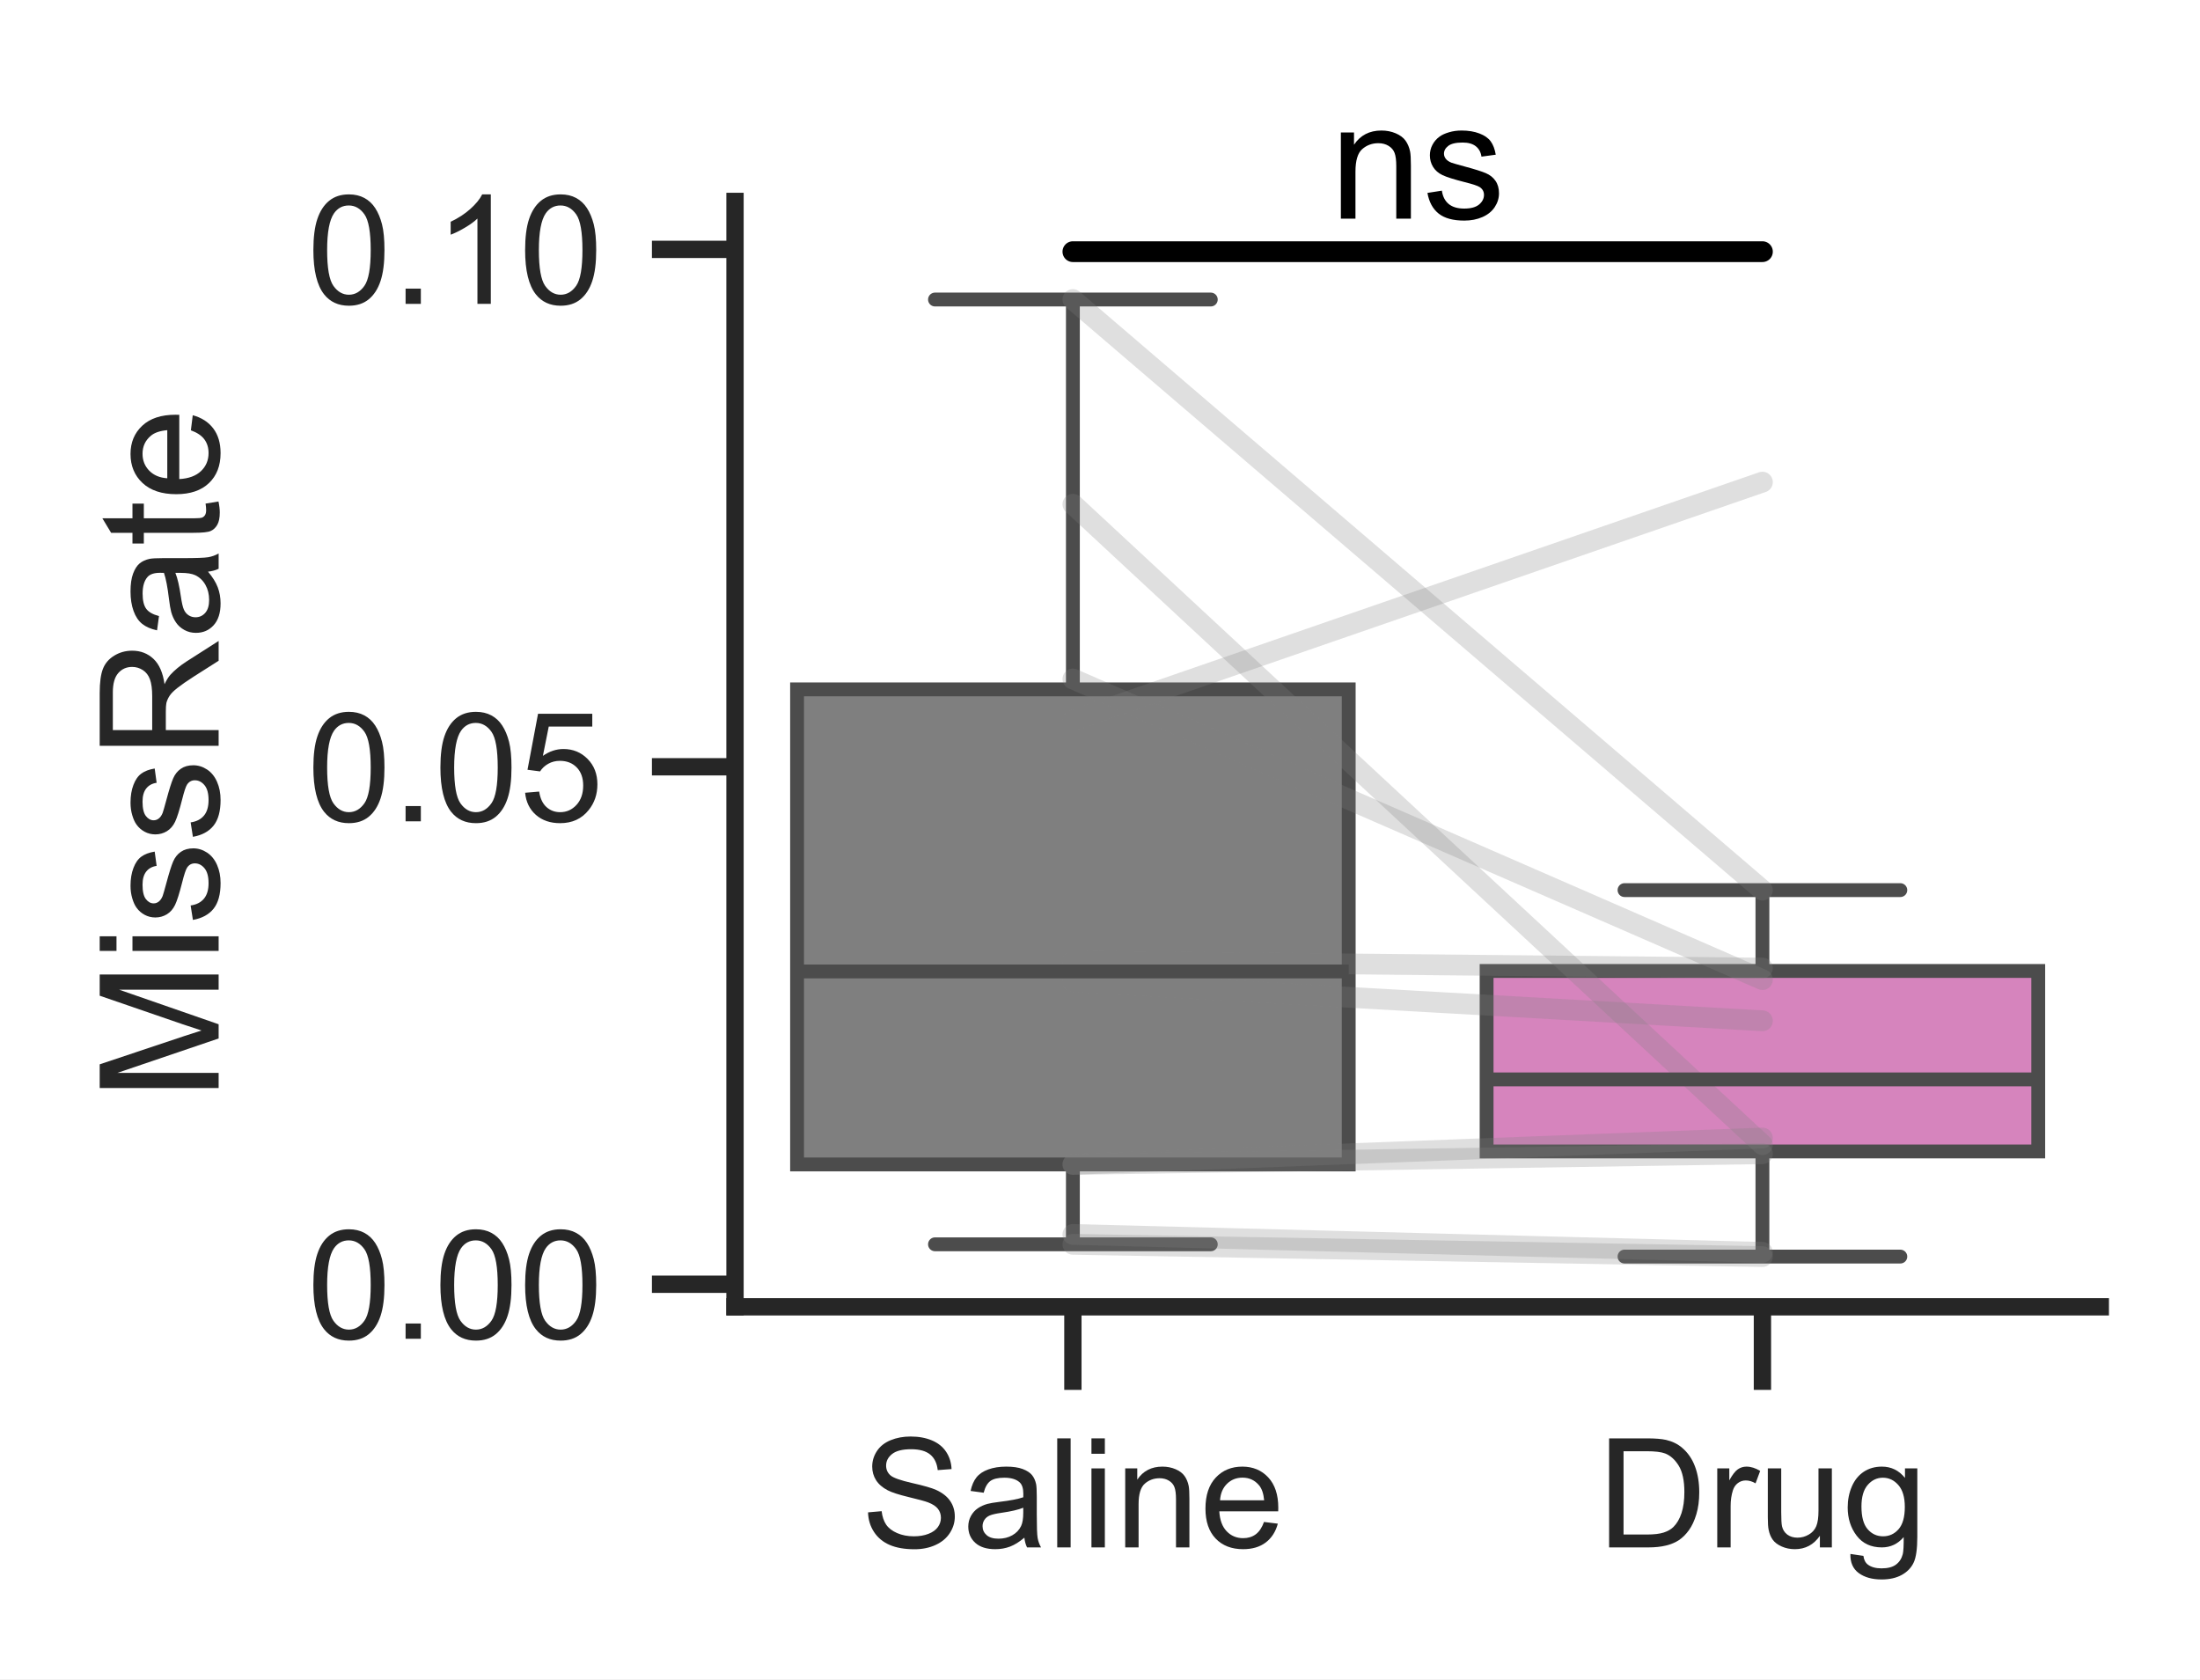
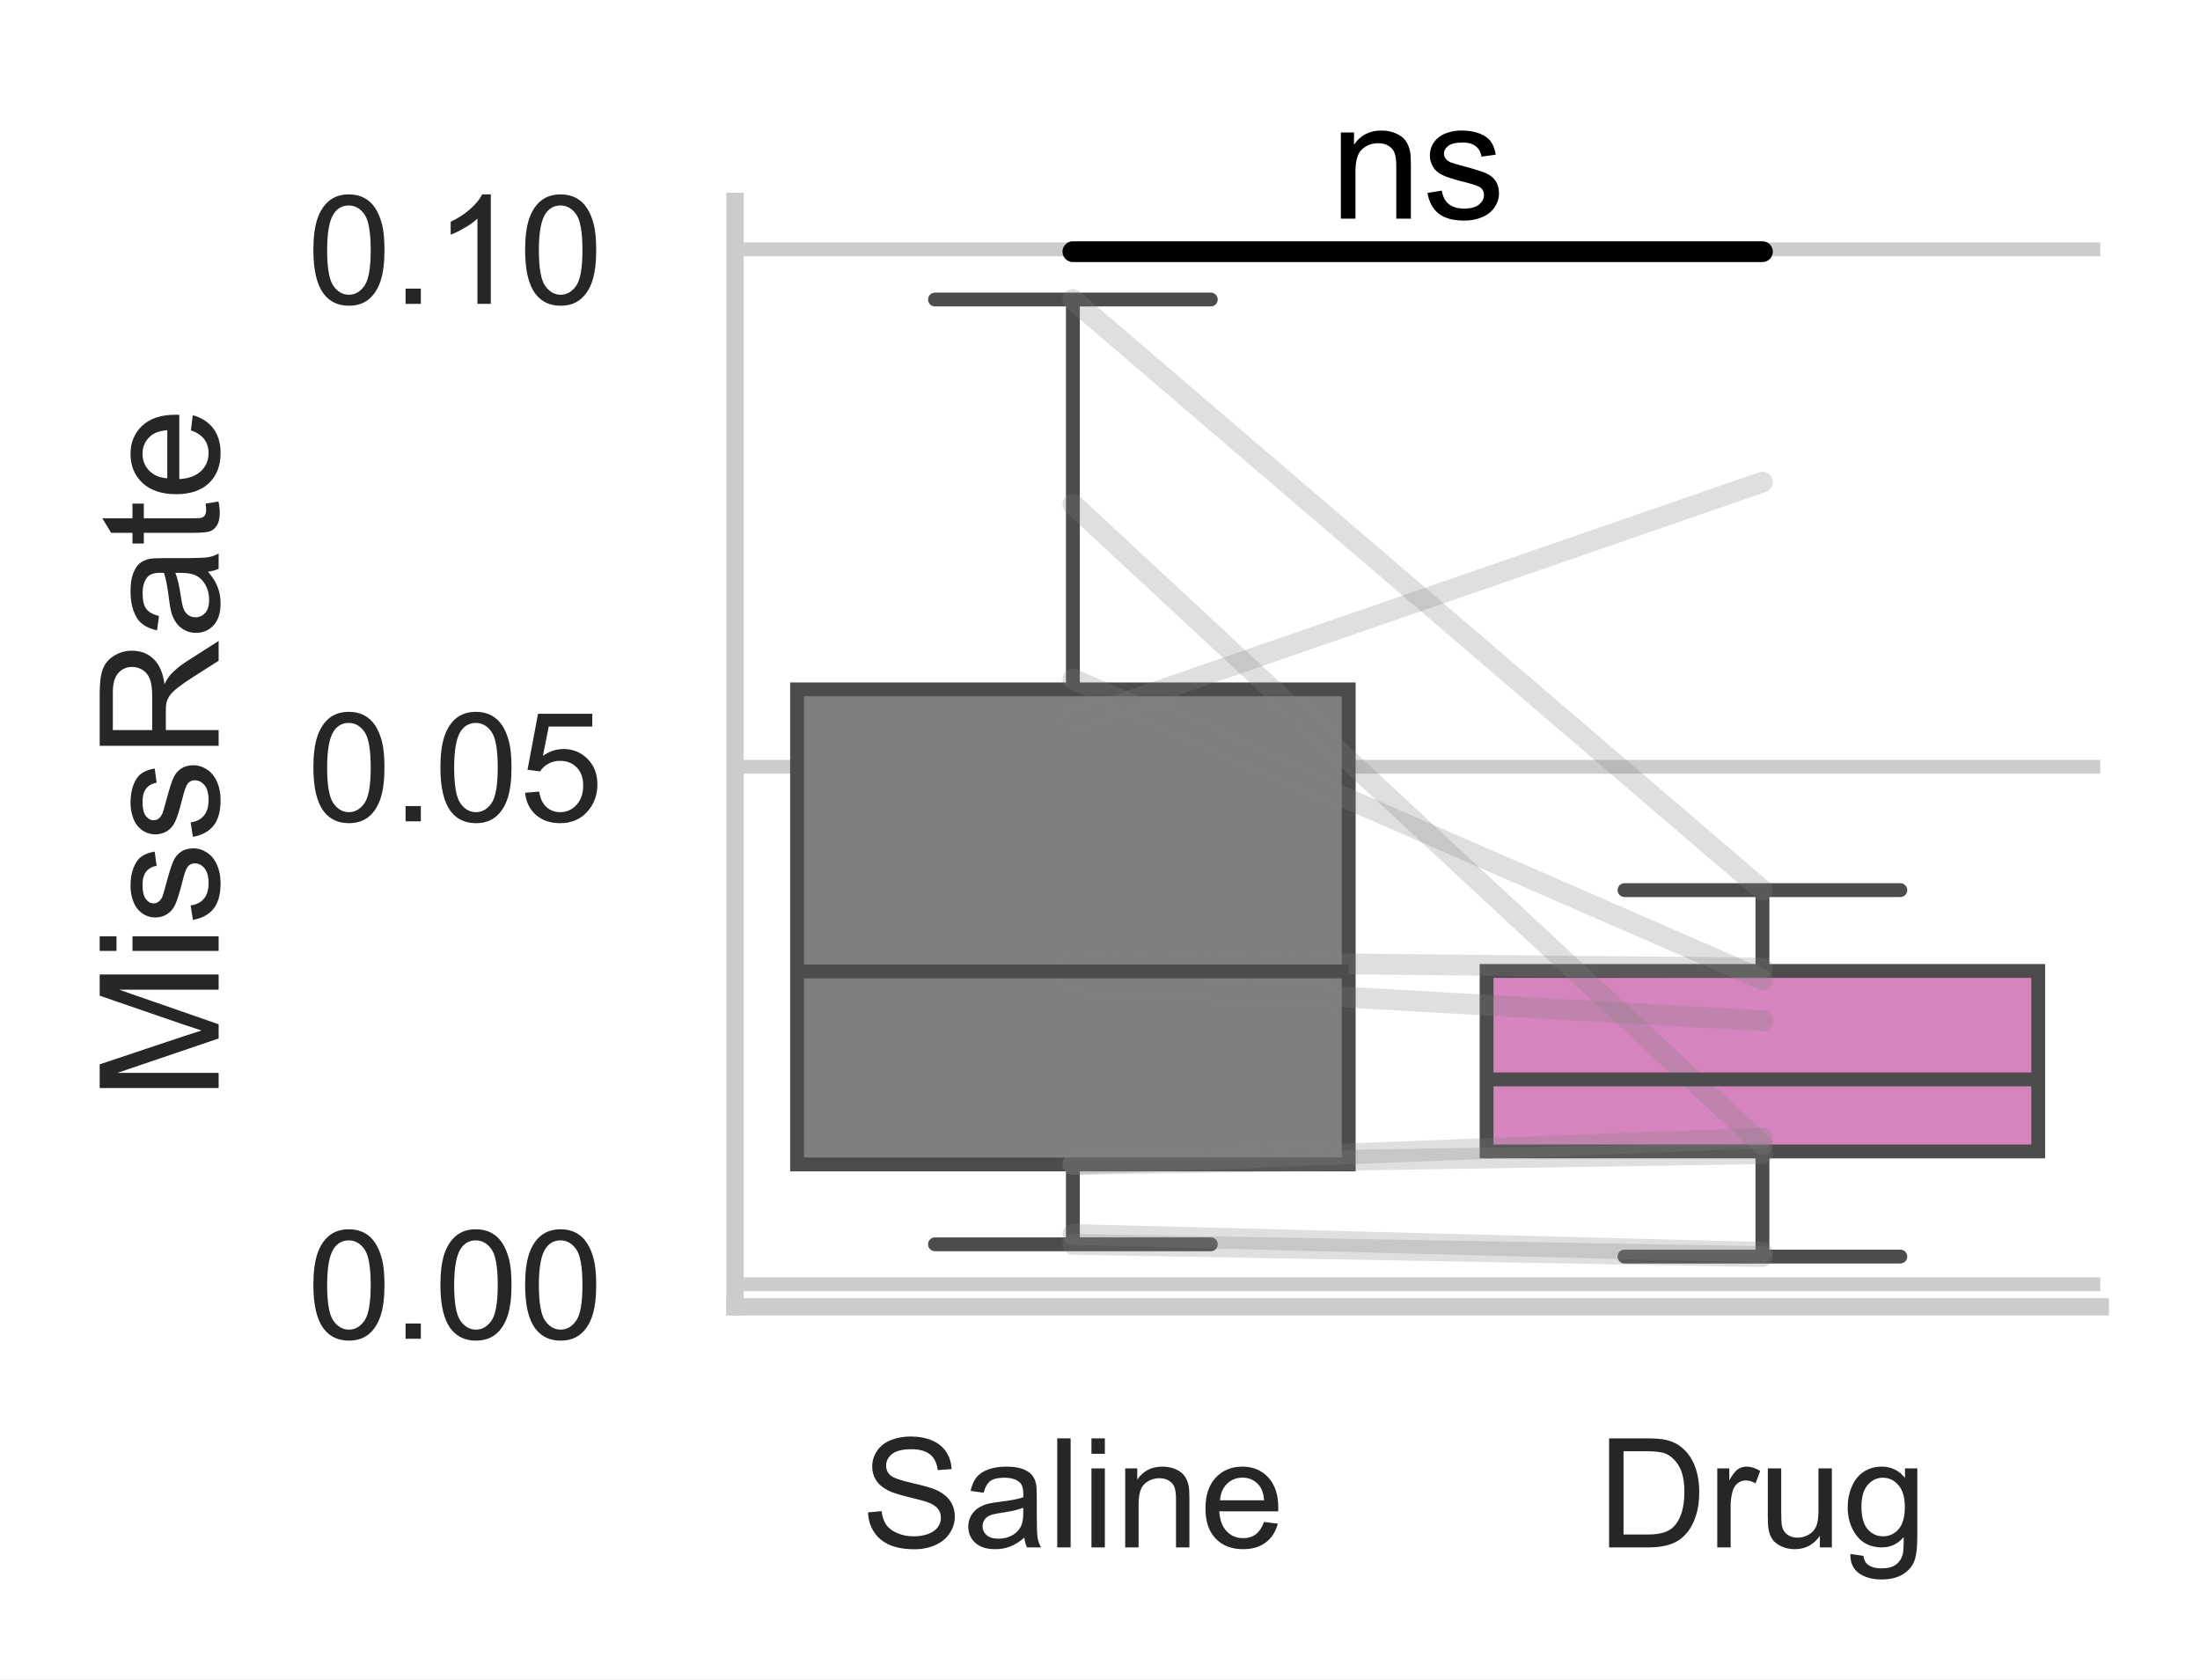
<svg xmlns="http://www.w3.org/2000/svg" xmlns:xlink="http://www.w3.org/1999/xlink" width="158.88pt" height="121.26pt" viewBox="0 0 158.88 121.26" version="1.1">
  <defs>
    <style type="text/css">*{stroke-linejoin: round; stroke-linecap: butt}</style>
  </defs>
  <g id="figure_1">
    <g id="patch_1">
      <path d="M 0 121.26  L 158.88 121.26  L 158.88 0  L 0 0  z " style="fill: #ffffff" />
    </g>
    <g id="axes_1">
      <g id="patch_2">
        <path d="M 53.081 94.371  L 151.68 94.371  L 151.68 14.546  L 53.081 14.546  z " style="fill: #ffffff" />
      </g>
      <g id="matplotlib.axis_1">
        <g id="xtick_1">
-           <g id="line2d_1">
-             <defs>
-               <path id="ma9d18b6376" d="M 0 0  L 0 6  " style="stroke: #262626; stroke-width: 1.25" />
-             </defs>
-             <g>
-               <use xlink:href="#ma9d18b6376" x="77.482" y="94.371" style="fill: #262626; stroke: #262626; stroke-width: 1.25" />
-             </g>
-           </g>
          <g id="text_1">
            <g style="fill: #262626" transform="translate(62.19367 111.745) scale(0.11 -0.11)">
              <defs>
                <path id="ArialMT-53" d="M 288 1472  L 859 1522  Q 900 1178 1048 958  Q 1197 738 1509 602  Q 1822 466 2213 466  Q 2559 466 2825 569  Q 3091 672 3220 851  Q 3350 1031 3350 1244  Q 3350 1459 3225 1620  Q 3100 1781 2813 1891  Q 2628 1963 1997 2114  Q 1366 2266 1113 2400  Q 784 2572 623 2826  Q 463 3081 463 3397  Q 463 3744 659 4045  Q 856 4347 1234 4503  Q 1613 4659 2075 4659  Q 2584 4659 2973 4495  Q 3363 4331 3572 4012  Q 3781 3694 3797 3291  L 3216 3247  Q 3169 3681 2898 3903  Q 2628 4125 2100 4125  Q 1550 4125 1298 3923  Q 1047 3722 1047 3438  Q 1047 3191 1225 3031  Q 1400 2872 2139 2705  Q 2878 2538 3153 2413  Q 3553 2228 3743 1945  Q 3934 1663 3934 1294  Q 3934 928 3725 604  Q 3516 281 3123 101  Q 2731 -78 2241 -78  Q 1619 -78 1198 103  Q 778 284 539 648  Q 300 1013 288 1472  z " transform="scale(0.015625)" />
                <path id="ArialMT-61" d="M 2588 409  Q 2275 144 1986 34  Q 1697 -75 1366 -75  Q 819 -75 525 192  Q 231 459 231 875  Q 231 1119 342 1320  Q 453 1522 633 1644  Q 813 1766 1038 1828  Q 1203 1872 1538 1913  Q 2219 1994 2541 2106  Q 2544 2222 2544 2253  Q 2544 2597 2384 2738  Q 2169 2928 1744 2928  Q 1347 2928 1158 2789  Q 969 2650 878 2297  L 328 2372  Q 403 2725 575 2942  Q 747 3159 1072 3276  Q 1397 3394 1825 3394  Q 2250 3394 2515 3294  Q 2781 3194 2906 3042  Q 3031 2891 3081 2659  Q 3109 2516 3109 2141  L 3109 1391  Q 3109 606 3145 398  Q 3181 191 3288 0  L 2700 0  Q 2613 175 2588 409  z M 2541 1666  Q 2234 1541 1622 1453  Q 1275 1403 1131 1340  Q 988 1278 909 1158  Q 831 1038 831 891  Q 831 666 1001 516  Q 1172 366 1500 366  Q 1825 366 2078 508  Q 2331 650 2450 897  Q 2541 1088 2541 1459  L 2541 1666  z " transform="scale(0.015625)" />
                <path id="ArialMT-6c" d="M 409 0  L 409 4581  L 972 4581  L 972 0  L 409 0  z " transform="scale(0.015625)" />
                <path id="ArialMT-69" d="M 425 3934  L 425 4581  L 988 4581  L 988 3934  L 425 3934  z M 425 0  L 425 3319  L 988 3319  L 988 0  L 425 0  z " transform="scale(0.015625)" />
                <path id="ArialMT-6e" d="M 422 0  L 422 3319  L 928 3319  L 928 2847  Q 1294 3394 1984 3394  Q 2284 3394 2536 3286  Q 2788 3178 2913 3003  Q 3038 2828 3088 2588  Q 3119 2431 3119 2041  L 3119 0  L 2556 0  L 2556 2019  Q 2556 2363 2490 2533  Q 2425 2703 2258 2804  Q 2091 2906 1866 2906  Q 1506 2906 1245 2678  Q 984 2450 984 1813  L 984 0  L 422 0  z " transform="scale(0.015625)" />
                <path id="ArialMT-65" d="M 2694 1069  L 3275 997  Q 3138 488 2766 206  Q 2394 -75 1816 -75  Q 1088 -75 661 373  Q 234 822 234 1631  Q 234 2469 665 2931  Q 1097 3394 1784 3394  Q 2450 3394 2872 2941  Q 3294 2488 3294 1666  Q 3294 1616 3291 1516  L 816 1516  Q 847 969 1125 678  Q 1403 388 1819 388  Q 2128 388 2347 550  Q 2566 713 2694 1069  z M 847 1978  L 2700 1978  Q 2663 2397 2488 2606  Q 2219 2931 1791 2931  Q 1403 2931 1139 2672  Q 875 2413 847 1978  z " transform="scale(0.015625)" />
              </defs>
              <use xlink:href="#ArialMT-53" />
              <use xlink:href="#ArialMT-61" transform="translate(66.69922 0)" />
              <use xlink:href="#ArialMT-6c" transform="translate(122.3145 0)" />
              <use xlink:href="#ArialMT-69" transform="translate(144.5312 0)" />
              <use xlink:href="#ArialMT-6e" transform="translate(166.748 0)" />
              <use xlink:href="#ArialMT-65" transform="translate(222.3633 0)" />
            </g>
          </g>
        </g>
        <g id="xtick_2">
-           <g id="line2d_2">
-             <g>
-               <use xlink:href="#ma9d18b6376" x="127.279" y="94.371" style="fill: #262626; stroke: #262626; stroke-width: 1.25" />
-             </g>
-           </g>
          <g id="text_2">
            <g style="fill: #262626" transform="translate(115.3586 111.745) scale(0.11 -0.11)">
              <defs>
                <path id="ArialMT-44" d="M 494 0  L 494 4581  L 2072 4581  Q 2606 4581 2888 4516  Q 3281 4425 3559 4188  Q 3922 3881 4101 3404  Q 4281 2928 4281 2316  Q 4281 1794 4159 1391  Q 4038 988 3847 723  Q 3656 459 3429 307  Q 3203 156 2883 78  Q 2563 0 2147 0  L 494 0  z M 1100 541  L 2078 541  Q 2531 541 2789 625  Q 3047 709 3200 863  Q 3416 1078 3536 1442  Q 3656 1806 3656 2325  Q 3656 3044 3420 3430  Q 3184 3816 2847 3947  Q 2603 4041 2063 4041  L 1100 4041  L 1100 541  z " transform="scale(0.015625)" />
                <path id="ArialMT-72" d="M 416 0  L 416 3319  L 922 3319  L 922 2816  Q 1116 3169 1280 3281  Q 1444 3394 1641 3394  Q 1925 3394 2219 3213  L 2025 2691  Q 1819 2813 1613 2813  Q 1428 2813 1281 2702  Q 1134 2591 1072 2394  Q 978 2094 978 1738  L 978 0  L 416 0  z " transform="scale(0.015625)" />
                <path id="ArialMT-75" d="M 2597 0  L 2597 488  Q 2209 -75 1544 -75  Q 1250 -75 995 37  Q 741 150 617 320  Q 494 491 444 738  Q 409 903 409 1263  L 409 3319  L 972 3319  L 972 1478  Q 972 1038 1006 884  Q 1059 663 1231 536  Q 1403 409 1656 409  Q 1909 409 2131 539  Q 2353 669 2445 892  Q 2538 1116 2538 1541  L 2538 3319  L 3100 3319  L 3100 0  L 2597 0  z " transform="scale(0.015625)" />
                <path id="ArialMT-67" d="M 319 -275  L 866 -356  Q 900 -609 1056 -725  Q 1266 -881 1628 -881  Q 2019 -881 2231 -725  Q 2444 -569 2519 -288  Q 2563 -116 2559 434  Q 2191 0 1641 0  Q 956 0 581 494  Q 206 988 206 1678  Q 206 2153 378 2554  Q 550 2956 876 3175  Q 1203 3394 1644 3394  Q 2231 3394 2613 2919  L 2613 3319  L 3131 3319  L 3131 450  Q 3131 -325 2973 -648  Q 2816 -972 2473 -1159  Q 2131 -1347 1631 -1347  Q 1038 -1347 672 -1080  Q 306 -813 319 -275  z M 784 1719  Q 784 1066 1043 766  Q 1303 466 1694 466  Q 2081 466 2343 764  Q 2606 1063 2606 1700  Q 2606 2309 2336 2618  Q 2066 2928 1684 2928  Q 1309 2928 1046 2623  Q 784 2319 784 1719  z " transform="scale(0.015625)" />
              </defs>
              <use xlink:href="#ArialMT-44" />
              <use xlink:href="#ArialMT-72" transform="translate(72.2168 0)" />
              <use xlink:href="#ArialMT-75" transform="translate(105.5176 0)" />
              <use xlink:href="#ArialMT-67" transform="translate(161.1328 0)" />
            </g>
          </g>
        </g>
      </g>
      <g id="matplotlib.axis_2">
        <g id="ytick_1">
-           <g id="line2d_3">
-             <defs>
-               <path id="md76c353ffd" d="M 0 0  L -6 0  " style="stroke: #262626; stroke-width: 1.25" />
-             </defs>
-             <g>
-               <use xlink:href="#md76c353ffd" x="53.081" y="92.742" style="fill: #262626; stroke: #262626; stroke-width: 1.25" />
-             </g>
+           <g id="line2d_1">
+             <path d="M 53.081 92.742  L 151.68 92.742  " clip-path="url(#pe9b4afaec8)" style="fill: none; stroke: #cccccc; stroke-linecap: round" />
          </g>
          <g id="text_3">
            <g style="fill: #262626" transform="translate(22.17438 96.67834) scale(0.11 -0.11)">
              <defs>
                <path id="ArialMT-30" d="M 266 2259  Q 266 3072 433 3567  Q 600 4063 929 4331  Q 1259 4600 1759 4600  Q 2128 4600 2406 4451  Q 2684 4303 2865 4023  Q 3047 3744 3150 3342  Q 3253 2941 3253 2259  Q 3253 1453 3087 958  Q 2922 463 2592 192  Q 2263 -78 1759 -78  Q 1097 -78 719 397  Q 266 969 266 2259  z M 844 2259  Q 844 1131 1108 757  Q 1372 384 1759 384  Q 2147 384 2411 759  Q 2675 1134 2675 2259  Q 2675 3391 2411 3762  Q 2147 4134 1753 4134  Q 1366 4134 1134 3806  Q 844 3388 844 2259  z " transform="scale(0.015625)" />
                <path id="ArialMT-2e" d="M 581 0  L 581 641  L 1222 641  L 1222 0  L 581 0  z " transform="scale(0.015625)" />
              </defs>
              <use xlink:href="#ArialMT-30" />
              <use xlink:href="#ArialMT-2e" transform="translate(55.61523 0)" />
              <use xlink:href="#ArialMT-30" transform="translate(83.39844 0)" />
              <use xlink:href="#ArialMT-30" transform="translate(139.0137 0)" />
            </g>
          </g>
        </g>
        <g id="ytick_2">
-           <g id="line2d_4">
-             <g>
-               <use xlink:href="#md76c353ffd" x="53.081" y="55.374" style="fill: #262626; stroke: #262626; stroke-width: 1.25" />
-             </g>
+           <g id="line2d_2">
+             <path d="M 53.081 55.374  L 151.68 55.374  " clip-path="url(#pe9b4afaec8)" style="fill: none; stroke: #cccccc; stroke-linecap: round" />
          </g>
          <g id="text_4">
            <g style="fill: #262626" transform="translate(22.17438 59.31112) scale(0.11 -0.11)">
              <defs>
                <path id="ArialMT-35" d="M 266 1200  L 856 1250  Q 922 819 1161 601  Q 1400 384 1738 384  Q 2144 384 2425 690  Q 2706 997 2706 1503  Q 2706 1984 2436 2262  Q 2166 2541 1728 2541  Q 1456 2541 1237 2417  Q 1019 2294 894 2097  L 366 2166  L 809 4519  L 3088 4519  L 3088 3981  L 1259 3981  L 1013 2750  Q 1425 3038 1878 3038  Q 2478 3038 2890 2622  Q 3303 2206 3303 1553  Q 3303 931 2941 478  Q 2500 -78 1738 -78  Q 1113 -78 717 272  Q 322 622 266 1200  z " transform="scale(0.015625)" />
              </defs>
              <use xlink:href="#ArialMT-30" />
              <use xlink:href="#ArialMT-2e" transform="translate(55.61523 0)" />
              <use xlink:href="#ArialMT-30" transform="translate(83.39844 0)" />
              <use xlink:href="#ArialMT-35" transform="translate(139.0137 0)" />
            </g>
          </g>
        </g>
        <g id="ytick_3">
-           <g id="line2d_5">
-             <g>
-               <use xlink:href="#md76c353ffd" x="53.081" y="18.007" style="fill: #262626; stroke: #262626; stroke-width: 1.25" />
-             </g>
+           <g id="line2d_3">
+             <path d="M 53.081 18.007  L 151.68 18.007  " clip-path="url(#pe9b4afaec8)" style="fill: none; stroke: #cccccc; stroke-linecap: round" />
          </g>
          <g id="text_5">
            <g style="fill: #262626" transform="translate(22.17438 21.94391) scale(0.11 -0.11)">
              <defs>
                <path id="ArialMT-31" d="M 2384 0  L 1822 0  L 1822 3584  Q 1619 3391 1289 3197  Q 959 3003 697 2906  L 697 3450  Q 1169 3672 1522 3987  Q 1875 4303 2022 4600  L 2384 4600  L 2384 0  z " transform="scale(0.015625)" />
              </defs>
              <use xlink:href="#ArialMT-30" />
              <use xlink:href="#ArialMT-2e" transform="translate(55.61523 0)" />
              <use xlink:href="#ArialMT-31" transform="translate(83.39844 0)" />
              <use xlink:href="#ArialMT-30" transform="translate(139.0137 0)" />
            </g>
          </g>
        </g>
        <g id="text_6">
          <g style="fill: #262626" transform="translate(15.78937 79.46273) rotate(-90) scale(0.12 -0.12)">
            <defs>
              <path id="ArialMT-4d" d="M 475 0  L 475 4581  L 1388 4581  L 2472 1338  Q 2622 884 2691 659  Q 2769 909 2934 1394  L 4031 4581  L 4847 4581  L 4847 0  L 4263 0  L 4263 3834  L 2931 0  L 2384 0  L 1059 3900  L 1059 0  L 475 0  z " transform="scale(0.015625)" />
              <path id="ArialMT-73" d="M 197 991  L 753 1078  Q 800 744 1014 566  Q 1228 388 1613 388  Q 2000 388 2187 545  Q 2375 703 2375 916  Q 2375 1106 2209 1216  Q 2094 1291 1634 1406  Q 1016 1563 777 1677  Q 538 1791 414 1992  Q 291 2194 291 2438  Q 291 2659 392 2848  Q 494 3038 669 3163  Q 800 3259 1026 3326  Q 1253 3394 1513 3394  Q 1903 3394 2198 3281  Q 2494 3169 2634 2976  Q 2775 2784 2828 2463  L 2278 2388  Q 2241 2644 2061 2787  Q 1881 2931 1553 2931  Q 1166 2931 1000 2803  Q 834 2675 834 2503  Q 834 2394 903 2306  Q 972 2216 1119 2156  Q 1203 2125 1616 2013  Q 2213 1853 2448 1751  Q 2684 1650 2818 1456  Q 2953 1263 2953 975  Q 2953 694 2789 445  Q 2625 197 2315 61  Q 2006 -75 1616 -75  Q 969 -75 630 194  Q 291 463 197 991  z " transform="scale(0.015625)" />
              <path id="ArialMT-52" d="M 503 0  L 503 4581  L 2534 4581  Q 3147 4581 3465 4457  Q 3784 4334 3975 4021  Q 4166 3709 4166 3331  Q 4166 2844 3850 2509  Q 3534 2175 2875 2084  Q 3116 1969 3241 1856  Q 3506 1613 3744 1247  L 4541 0  L 3778 0  L 3172 953  Q 2906 1366 2734 1584  Q 2563 1803 2427 1890  Q 2291 1978 2150 2013  Q 2047 2034 1813 2034  L 1109 2034  L 1109 0  L 503 0  z M 1109 2559  L 2413 2559  Q 2828 2559 3062 2645  Q 3297 2731 3419 2920  Q 3541 3109 3541 3331  Q 3541 3656 3305 3865  Q 3069 4075 2559 4075  L 1109 4075  L 1109 2559  z " transform="scale(0.015625)" />
              <path id="ArialMT-74" d="M 1650 503  L 1731 6  Q 1494 -44 1306 -44  Q 1000 -44 831 53  Q 663 150 594 308  Q 525 466 525 972  L 525 2881  L 113 2881  L 113 3319  L 525 3319  L 525 4141  L 1084 4478  L 1084 3319  L 1650 3319  L 1650 2881  L 1084 2881  L 1084 941  Q 1084 700 1114 631  Q 1144 563 1211 522  Q 1278 481 1403 481  Q 1497 481 1650 503  z " transform="scale(0.015625)" />
            </defs>
            <use xlink:href="#ArialMT-4d" />
            <use xlink:href="#ArialMT-69" transform="translate(83.30078 0)" />
            <use xlink:href="#ArialMT-73" transform="translate(105.5176 0)" />
            <use xlink:href="#ArialMT-73" transform="translate(155.5176 0)" />
            <use xlink:href="#ArialMT-52" transform="translate(205.5176 0)" />
            <use xlink:href="#ArialMT-61" transform="translate(277.7344 0)" />
            <use xlink:href="#ArialMT-74" transform="translate(333.3496 0)" />
            <use xlink:href="#ArialMT-65" transform="translate(361.1328 0)" />
          </g>
        </g>
      </g>
      <g id="FillBetweenPolyCollection_1" />
      <g id="FillBetweenPolyCollection_2" />
      <g id="FillBetweenPolyCollection_3" />
      <g id="FillBetweenPolyCollection_4" />
      <g id="FillBetweenPolyCollection_5" />
      <g id="FillBetweenPolyCollection_6" />
      <g id="FillBetweenPolyCollection_7" />
      <g id="FillBetweenPolyCollection_8" />
      <g id="FillBetweenPolyCollection_9" />
      <g id="FillBetweenPolyCollection_10" />
      <g id="patch_3">
-         <path d="M 57.563 84.09  L 97.401 84.09  L 97.401 49.783  L 57.563 49.783  L 57.563 84.09  z " clip-path="url(#pe942d18696)" style="fill: #7f7f7f; stroke: #4c4c4c; stroke-linejoin: miter" />
+         <path d="M 57.563 84.09  L 97.401 84.09  L 97.401 49.783  L 57.563 49.783  L 57.563 84.09  z " clip-path="url(#pe9b4afaec8)" style="fill: #7f7f7f; stroke: #4c4c4c; stroke-linejoin: miter" />
+       </g>
+       <g id="line2d_4">
+         <path d="M 77.482 84.09  L 77.482 89.857  " clip-path="url(#pe9b4afaec8)" style="fill: none; stroke: #4c4c4c" />
+       </g>
+       <g id="line2d_5">
+         <path d="M 77.482 49.783  L 77.482 21.63  " clip-path="url(#pe9b4afaec8)" style="fill: none; stroke: #4c4c4c" />
      </g>
      <g id="line2d_6">
-         <path d="M 77.482 84.09  L 77.482 89.857  " clip-path="url(#pe942d18696)" style="fill: none; stroke: #4c4c4c" />
+         <path d="M 67.523 89.857  L 87.441 89.857  " clip-path="url(#pe9b4afaec8)" style="fill: none; stroke: #4c4c4c; stroke-linecap: round" />
      </g>
      <g id="line2d_7">
-         <path d="M 77.482 49.783  L 77.482 21.63  " clip-path="url(#pe942d18696)" style="fill: none; stroke: #4c4c4c" />
+         <path d="M 67.523 21.63  L 87.441 21.63  " clip-path="url(#pe9b4afaec8)" style="fill: none; stroke: #4c4c4c; stroke-linecap: round" />
+       </g>
+       <g id="patch_4">
+         <path d="M 107.36 83.152  L 147.198 83.152  L 147.198 70.118  L 107.36 70.118  L 107.36 83.152  z " clip-path="url(#pe9b4afaec8)" style="fill: #d684bd; stroke: #4c4c4c; stroke-linejoin: miter" />
      </g>
      <g id="line2d_8">
-         <path d="M 67.523 89.857  L 87.441 89.857  " clip-path="url(#pe942d18696)" style="fill: none; stroke: #4c4c4c; stroke-linecap: round" />
+         <path d="M 127.279 83.152  L 127.279 90.743  " clip-path="url(#pe9b4afaec8)" style="fill: none; stroke: #4c4c4c" />
      </g>
      <g id="line2d_9">
-         <path d="M 67.523 21.63  L 87.441 21.63  " clip-path="url(#pe942d18696)" style="fill: none; stroke: #4c4c4c; stroke-linecap: round" />
-       </g>
-       <g id="patch_4">
-         <path d="M 107.36 83.152  L 147.198 83.152  L 147.198 70.118  L 107.36 70.118  L 107.36 83.152  z " clip-path="url(#pe942d18696)" style="fill: #d684bd; stroke: #4c4c4c; stroke-linejoin: miter" />
+         <path d="M 127.279 70.118  L 127.279 64.279  " clip-path="url(#pe9b4afaec8)" style="fill: none; stroke: #4c4c4c" />
      </g>
      <g id="line2d_10">
-         <path d="M 127.279 83.152  L 127.279 90.743  " clip-path="url(#pe942d18696)" style="fill: none; stroke: #4c4c4c" />
+         <path d="M 117.32 90.743  L 137.238 90.743  " clip-path="url(#pe9b4afaec8)" style="fill: none; stroke: #4c4c4c; stroke-linecap: round" />
      </g>
      <g id="line2d_11">
-         <path d="M 127.279 70.118  L 127.279 64.279  " clip-path="url(#pe942d18696)" style="fill: none; stroke: #4c4c4c" />
+         <path d="M 117.32 64.279  L 137.238 64.279  " clip-path="url(#pe9b4afaec8)" style="fill: none; stroke: #4c4c4c; stroke-linecap: round" />
      </g>
      <g id="line2d_12">
-         <path d="M 117.32 90.743  L 137.238 90.743  " clip-path="url(#pe942d18696)" style="fill: none; stroke: #4c4c4c; stroke-linecap: round" />
+         <path d="M 77.482 49.033  L 127.279 70.743  " clip-path="url(#pe9b4afaec8)" style="fill: none; stroke: #808080; stroke-opacity: 0.25; stroke-width: 1.5; stroke-linecap: round" />
      </g>
      <g id="line2d_13">
-         <path d="M 117.32 64.279  L 137.238 64.279  " clip-path="url(#pe942d18696)" style="fill: none; stroke: #4c4c4c; stroke-linecap: round" />
+         <path d="M 77.482 89.857  L 127.279 90.743  " clip-path="url(#pe9b4afaec8)" style="fill: none; stroke: #808080; stroke-opacity: 0.25; stroke-width: 1.5; stroke-linecap: round" />
      </g>
      <g id="line2d_14">
-         <path d="M 77.482 49.033  L 127.279 70.743  " clip-path="url(#pe942d18696)" style="fill: none; stroke: #808080; stroke-opacity: 0.25; stroke-width: 1.5; stroke-linecap: round" />
+         <path d="M 77.482 89.144  L 127.279 90.438  " clip-path="url(#pe9b4afaec8)" style="fill: none; stroke: #808080; stroke-opacity: 0.25; stroke-width: 1.5; stroke-linecap: round" />
      </g>
      <g id="line2d_15">
-         <path d="M 77.482 89.857  L 127.279 90.743  " clip-path="url(#pe942d18696)" style="fill: none; stroke: #808080; stroke-opacity: 0.25; stroke-width: 1.5; stroke-linecap: round" />
+         <path d="M 77.482 21.63  L 127.279 64.279  " clip-path="url(#pe9b4afaec8)" style="fill: none; stroke: #808080; stroke-opacity: 0.25; stroke-width: 1.5; stroke-linecap: round" />
      </g>
      <g id="line2d_16">
-         <path d="M 77.482 89.144  L 127.279 90.438  " clip-path="url(#pe942d18696)" style="fill: none; stroke: #808080; stroke-opacity: 0.25; stroke-width: 1.5; stroke-linecap: round" />
+         <path d="M 77.482 84.092  L 127.279 83.316  " clip-path="url(#pe9b4afaec8)" style="fill: none; stroke: #808080; stroke-opacity: 0.25; stroke-width: 1.5; stroke-linecap: round" />
      </g>
      <g id="line2d_17">
-         <path d="M 77.482 21.63  L 127.279 64.279  " clip-path="url(#pe942d18696)" style="fill: none; stroke: #808080; stroke-opacity: 0.25; stroke-width: 1.5; stroke-linecap: round" />
+         <path d="M 77.482 84.083  L 127.279 82.182  " clip-path="url(#pe9b4afaec8)" style="fill: none; stroke: #808080; stroke-opacity: 0.25; stroke-width: 1.5; stroke-linecap: round" />
      </g>
      <g id="line2d_18">
-         <path d="M 77.482 84.092  L 127.279 83.316  " clip-path="url(#pe942d18696)" style="fill: none; stroke: #808080; stroke-opacity: 0.25; stroke-width: 1.5; stroke-linecap: round" />
+         <path d="M 77.482 70.89  L 127.279 73.715  " clip-path="url(#pe9b4afaec8)" style="fill: none; stroke: #808080; stroke-opacity: 0.25; stroke-width: 1.5; stroke-linecap: round" />
      </g>
      <g id="line2d_19">
-         <path d="M 77.482 84.083  L 127.279 82.182  " clip-path="url(#pe942d18696)" style="fill: none; stroke: #808080; stroke-opacity: 0.25; stroke-width: 1.5; stroke-linecap: round" />
+         <path d="M 77.482 69.412  L 127.279 69.91  " clip-path="url(#pe9b4afaec8)" style="fill: none; stroke: #808080; stroke-opacity: 0.25; stroke-width: 1.5; stroke-linecap: round" />
      </g>
      <g id="line2d_20">
-         <path d="M 77.482 70.89  L 127.279 73.715  " clip-path="url(#pe942d18696)" style="fill: none; stroke: #808080; stroke-opacity: 0.25; stroke-width: 1.5; stroke-linecap: round" />
+         <path d="M 77.482 36.414  L 127.279 82.661  " clip-path="url(#pe9b4afaec8)" style="fill: none; stroke: #808080; stroke-opacity: 0.25; stroke-width: 1.5; stroke-linecap: round" />
      </g>
      <g id="line2d_21">
-         <path d="M 77.482 69.412  L 127.279 69.91  " clip-path="url(#pe942d18696)" style="fill: none; stroke: #808080; stroke-opacity: 0.25; stroke-width: 1.5; stroke-linecap: round" />
+         <path d="M 77.482 52.035  L 127.279 34.817  " clip-path="url(#pe9b4afaec8)" style="fill: none; stroke: #808080; stroke-opacity: 0.25; stroke-width: 1.5; stroke-linecap: round" />
      </g>
      <g id="line2d_22">
-         <path d="M 77.482 36.414  L 127.279 82.661  " clip-path="url(#pe942d18696)" style="fill: none; stroke: #808080; stroke-opacity: 0.25; stroke-width: 1.5; stroke-linecap: round" />
+         <path d="M 77.482 18.174  L 127.279 18.174  " clip-path="url(#pe9b4afaec8)" style="fill: none; stroke: #000000; stroke-width: 1.5; stroke-linecap: round" />
      </g>
      <g id="line2d_23">
-         <path d="M 77.482 52.035  L 127.279 34.817  " clip-path="url(#pe942d18696)" style="fill: none; stroke: #808080; stroke-opacity: 0.25; stroke-width: 1.5; stroke-linecap: round" />
+         <path d="M 57.563 70.151  L 97.401 70.151  " clip-path="url(#pe9b4afaec8)" style="fill: none; stroke: #4c4c4c" />
      </g>
      <g id="line2d_24">
-         <path d="M 77.482 18.174  L 127.279 18.174  " clip-path="url(#pe942d18696)" style="fill: none; stroke: #000000; stroke-width: 1.5; stroke-linecap: round" />
-       </g>
-       <g id="line2d_25">
-         <path d="M 57.563 70.151  L 97.401 70.151  " clip-path="url(#pe942d18696)" style="fill: none; stroke: #4c4c4c" />
-       </g>
-       <g id="line2d_26">
-         <path d="M 107.36 77.949  L 147.198 77.949  " clip-path="url(#pe942d18696)" style="fill: none; stroke: #4c4c4c" />
+         <path d="M 107.36 77.949  L 147.198 77.949  " clip-path="url(#pe9b4afaec8)" style="fill: none; stroke: #4c4c4c" />
      </g>
      <g id="patch_5">
-         <path d="M 53.081 94.371  L 53.081 14.546  " style="fill: none; stroke: #262626; stroke-width: 1.25; stroke-linejoin: miter; stroke-linecap: square" />
+         <path d="M 53.081 94.371  L 53.081 14.546  " style="fill: none; stroke: #cccccc; stroke-width: 1.25; stroke-linejoin: miter; stroke-linecap: square" />
      </g>
      <g id="patch_6">
-         <path d="M 53.081 94.371  L 151.68 94.371  " style="fill: none; stroke: #262626; stroke-width: 1.25; stroke-linejoin: miter; stroke-linecap: square" />
+         <path d="M 53.081 94.371  L 151.68 94.371  " style="fill: none; stroke: #cccccc; stroke-width: 1.25; stroke-linejoin: miter; stroke-linecap: square" />
      </g>
      <g id="text_7">
        <g transform="translate(96.0439 15.78937) scale(0.12 -0.12)">
          <use xlink:href="#ArialMT-6e" />
          <use xlink:href="#ArialMT-73" transform="translate(55.61523 0)" />
        </g>
      </g>
    </g>
  </g>
  <defs>
-     <clipPath id="pe942d18696">
+     <clipPath id="pe9b4afaec8">
      <rect x="53.081" y="14.546" width="98.598" height="79.825" />
    </clipPath>
  </defs>
</svg>
